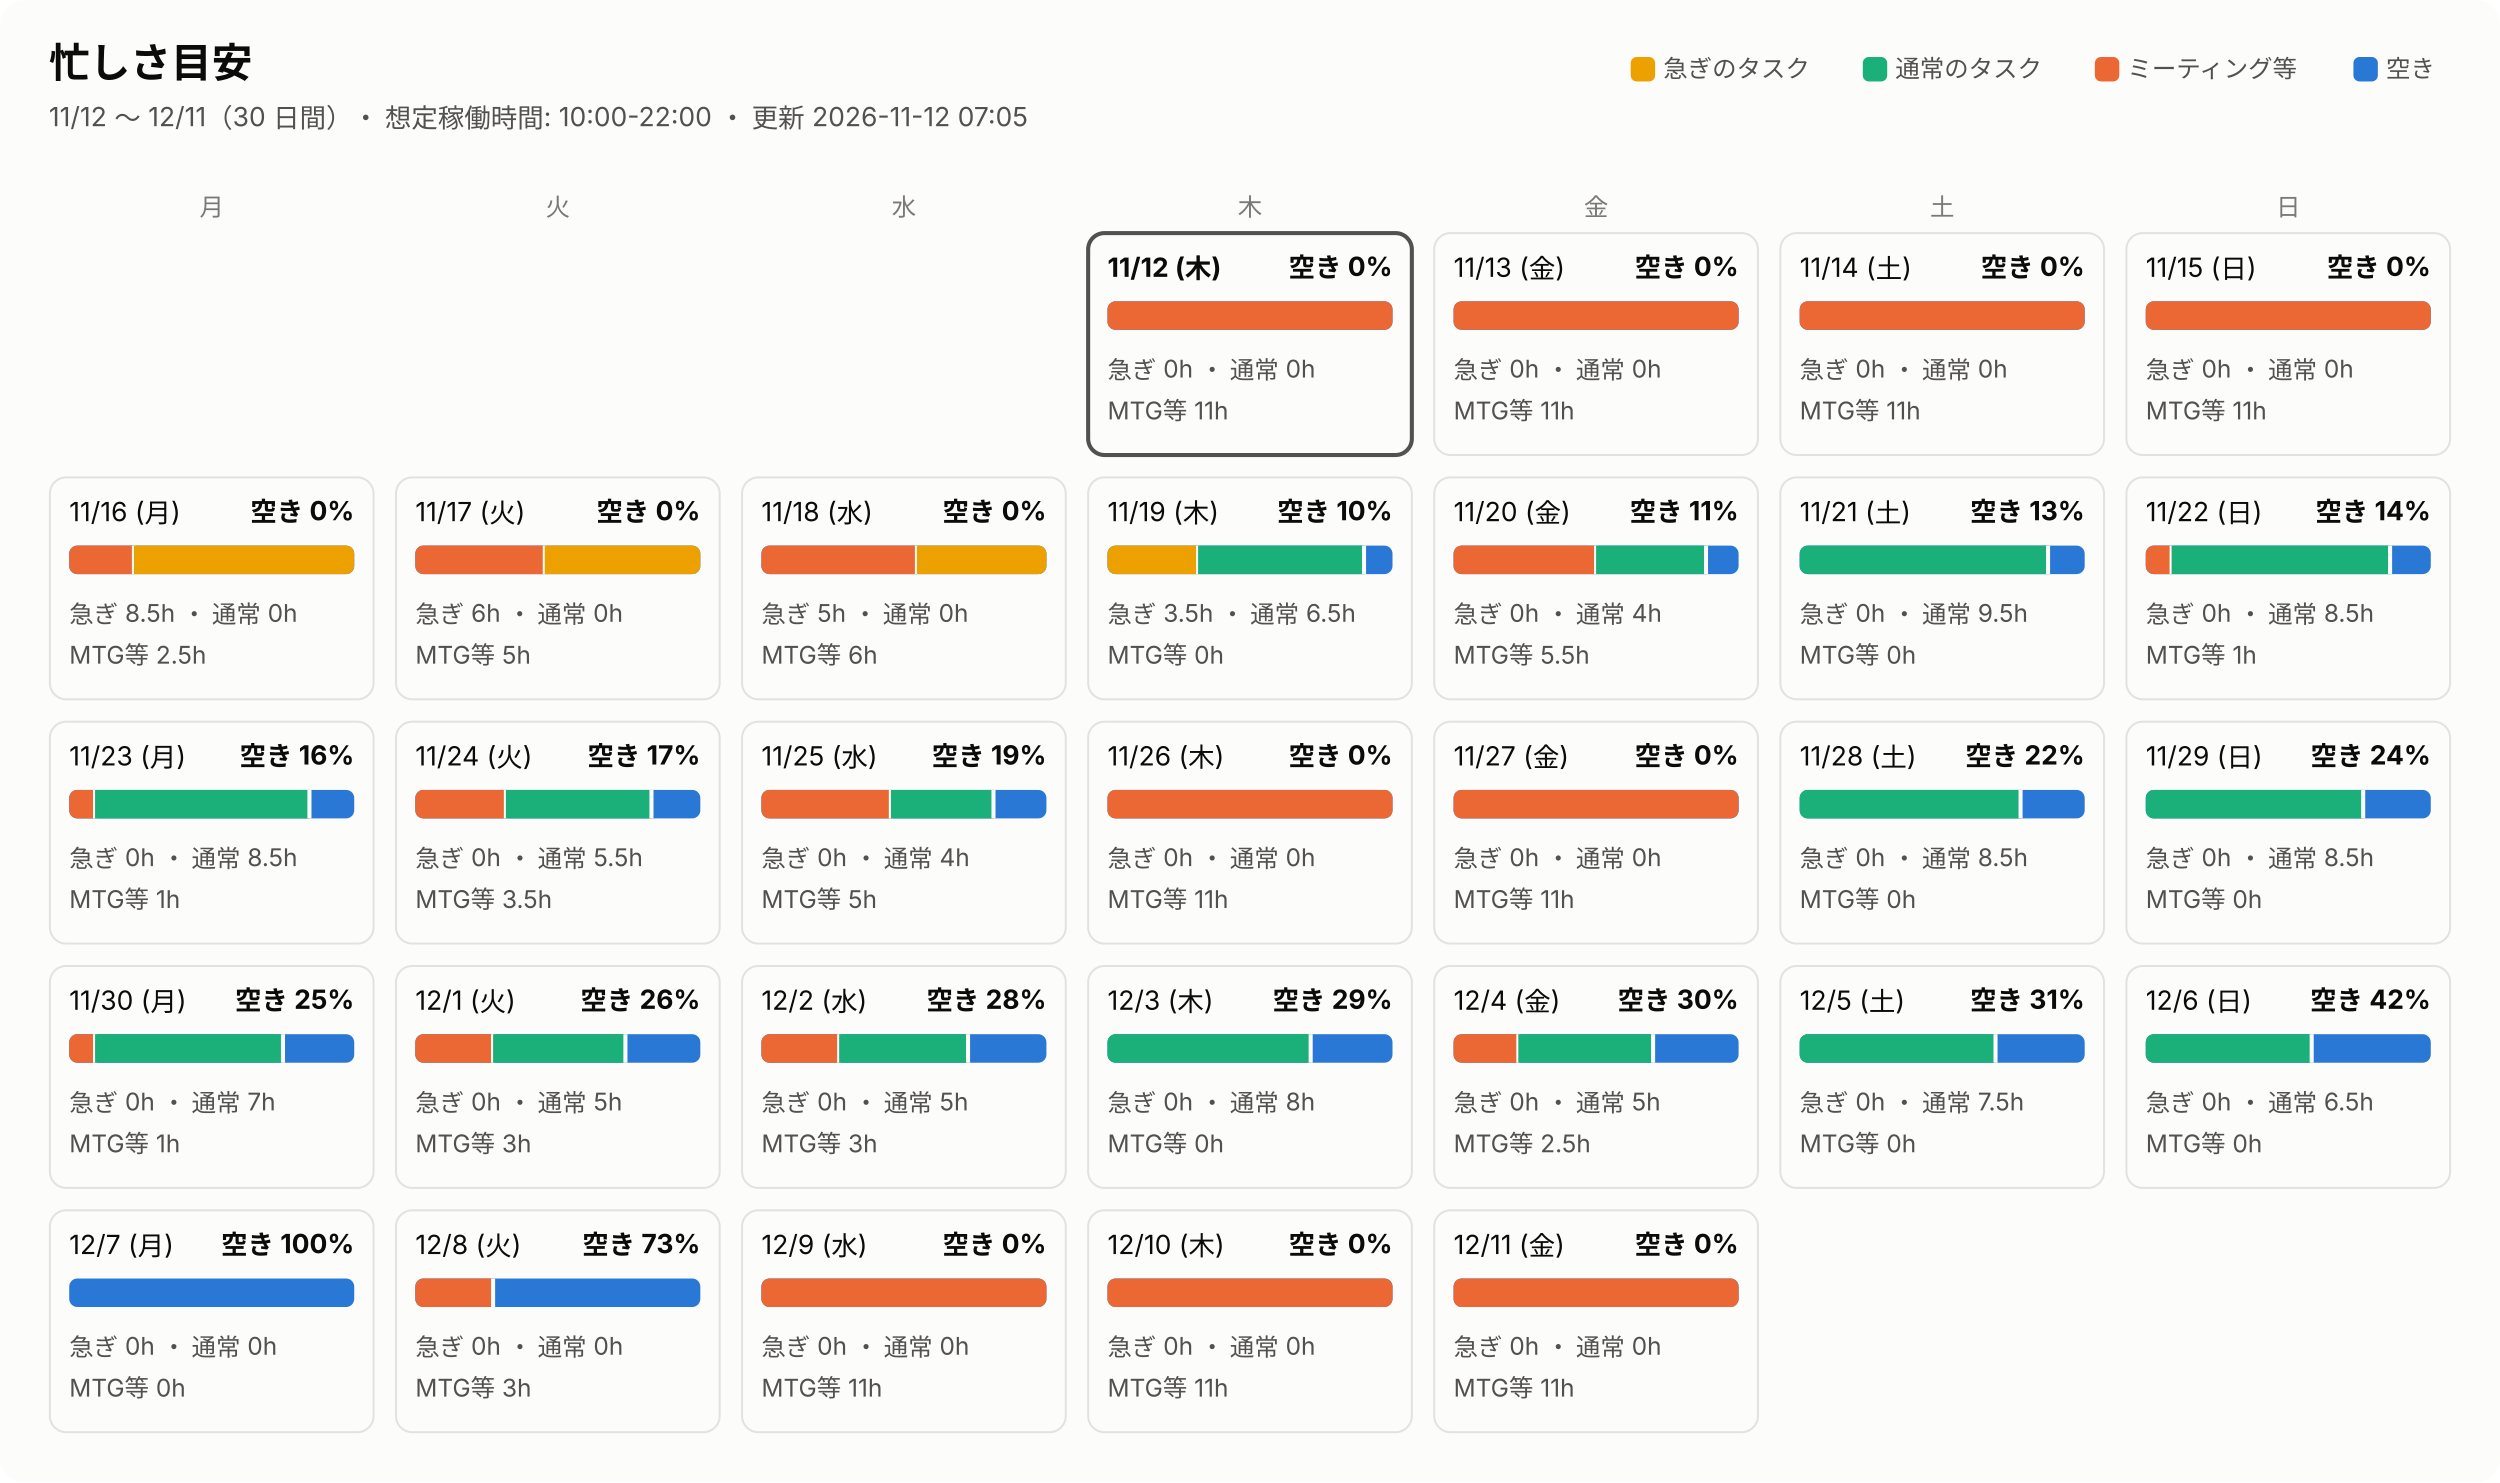
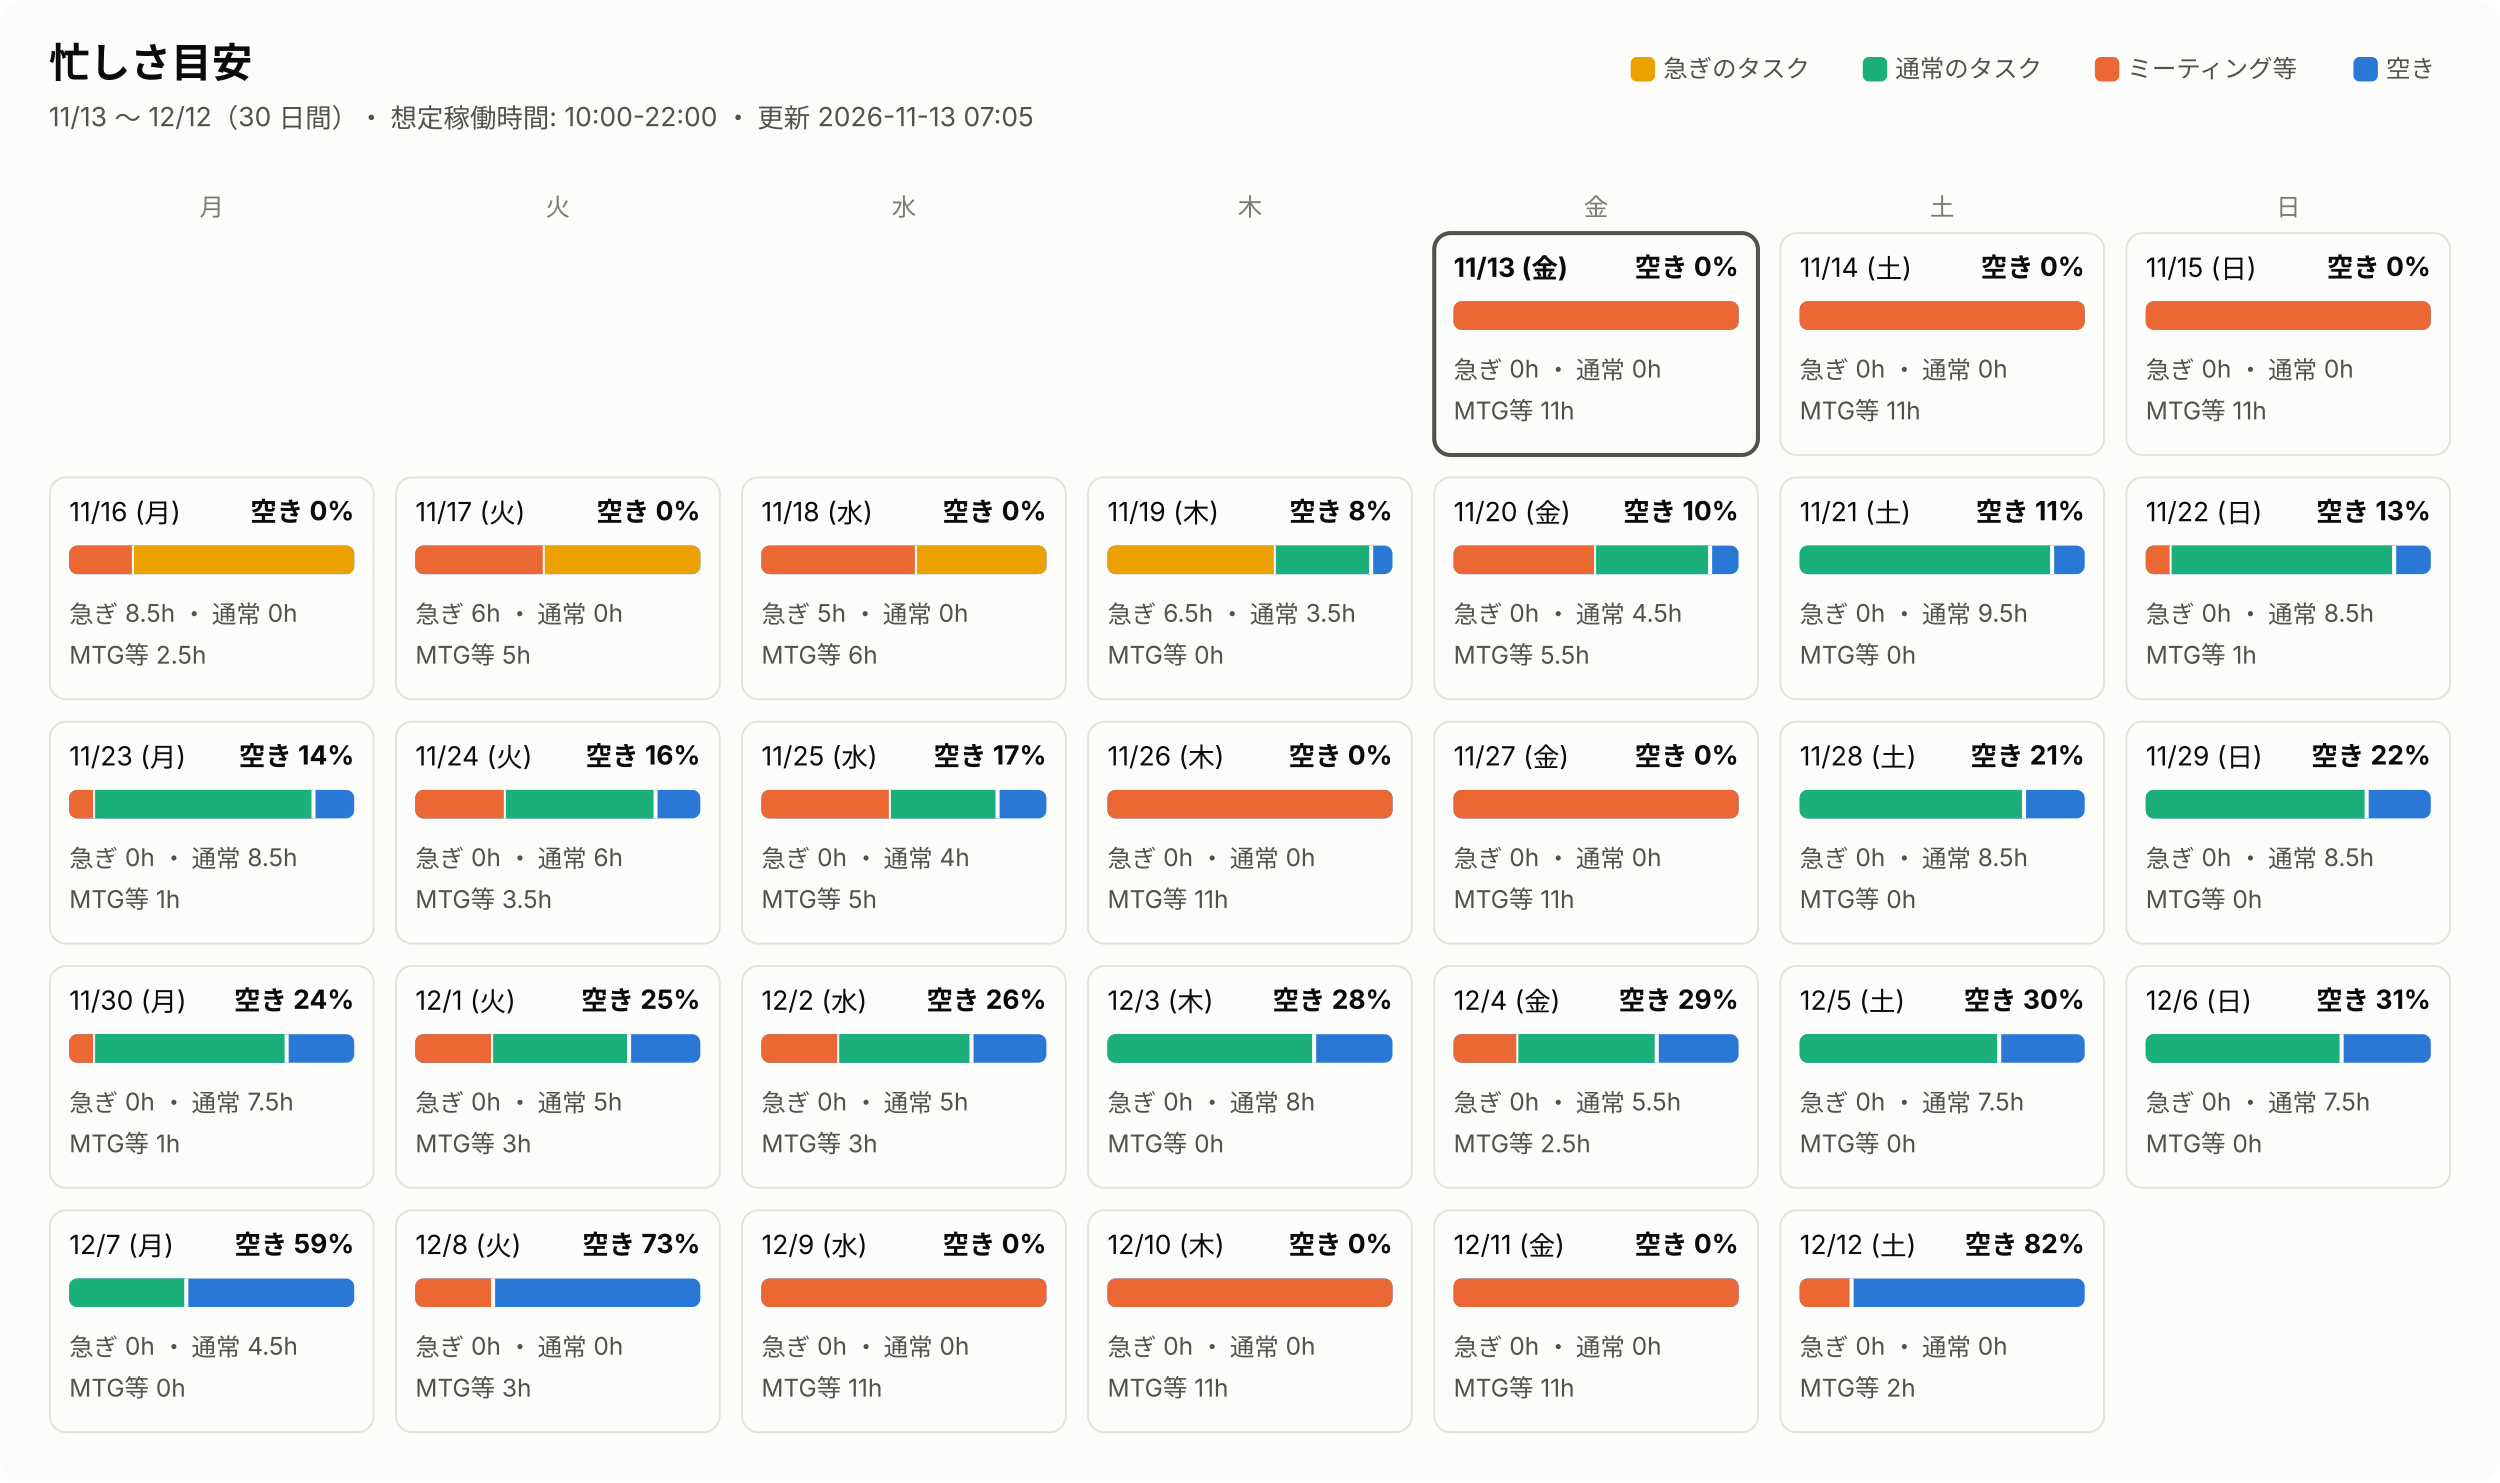
<svg xmlns="http://www.w3.org/2000/svg" viewBox="0 0 1228 728" width="1228" height="728" role="img" aria-label="忙しさ目安" class="viz">
  <style>
    .viz { color-scheme: light dark; }
    .surface { fill: #fcfcfb; }
    .text-1 { fill: #0b0b0b; }
    .text-2 { fill: #52514e; }
    .text-3 { fill: #7a7974; }
    .tasks { fill: #eda100; }
    .flex { fill: #1baf7a; }
    .meetings { fill: #eb6834; }
    .free { fill: #2a78d6; }
    .cell { fill: none; stroke: #e3e2dd; }
    .cell-today { fill: none; stroke: #52514e; }
    .gap { stroke: #fcfcfb; }
    .capmark { stroke: #0b0b0b; }
    .overflow { fill: #d03b3b; }
    text { font-family: -apple-system, BlinkMacSystemFont, "Segoe UI", "Hiragino Sans",
           "Noto Sans JP", "Yu Gothic UI", Meiryo, sans-serif; }
    @media (prefers-color-scheme: dark) {
      .surface { fill: #1a1a19; }
      .text-1 { fill: #f0efec; }
      .text-2 { fill: #c3c2b7; }
      .text-3 { fill: #8f8e87; }
      .tasks { fill: #c98500; }
      .flex { fill: #199e70; }
      .meetings { fill: #d95926; }
      .free { fill: #3987e5; }
      .cell { stroke: #333331; }
      .cell-today { stroke: #c3c2b7; }
      .gap { stroke: #1a1a19; }
      .capmark { stroke: #f0efec; }
      .overflow { fill: #e66767; }
    }
</style>
  <rect class="surface" x="0" y="0" width="1228" height="728" rx="12" />
  <text class="text-1" x="24" y="38" font-size="20" font-weight="700">忙しさ目安</text>
-   <text class="text-2" x="24" y="62" font-size="13">11/12 〜 12/11（30 日間）・ 想定稼働時間: 10:00-22:00 ・ 更新 2026-11-12 07:05</text>
+   <text class="text-2" x="24" y="62" font-size="13">11/13 〜 12/12（30 日間）・ 想定稼働時間: 10:00-22:00 ・ 更新 2026-11-13 07:05</text>
  <rect class="tasks" x="801" y="28" width="12" height="12" rx="3" />
  <text class="text-2" x="817" y="38" font-size="12">急ぎのタスク</text>
  <rect class="flex" x="915" y="28" width="12" height="12" rx="3" />
  <text class="text-2" x="931" y="38" font-size="12">通常のタスク</text>
  <rect class="meetings" x="1029" y="28" width="12" height="12" rx="3" />
  <text class="text-2" x="1045" y="38" font-size="12">ミーティング等</text>
  <rect class="free" x="1156" y="28" width="12" height="12" rx="3" />
  <text class="text-2" x="1172" y="38" font-size="12">空き</text>
  <text class="text-3" x="104.0" y="106" text-anchor="middle" font-size="12">月</text>
  <text class="text-3" x="274.0" y="106" text-anchor="middle" font-size="12">火</text>
  <text class="text-3" x="444.0" y="106" text-anchor="middle" font-size="12">水</text>
  <text class="text-3" x="614.0" y="106" text-anchor="middle" font-size="12">木</text>
  <text class="text-3" x="784.0" y="106" text-anchor="middle" font-size="12">金</text>
  <text class="text-3" x="954.0" y="106" text-anchor="middle" font-size="12">土</text>
  <text class="text-3" x="1124.0" y="106" text-anchor="middle" font-size="12">日</text>
  <g>
-     <rect class="cell-today" stroke-width="2" x="534.5" y="114.5" width="159" height="109" rx="8" />
-     <text class="text-1" x="544" y="136" font-size="13" font-weight="700">11/12 (木)</text>
-     <text class="text-1" x="684" y="136" text-anchor="end" font-size="13" font-weight="700">空き 0%</text>
+     <rect class="cell-today" stroke-width="2" x="704.5" y="114.5" width="159" height="109" rx="8" />
+     <text class="text-1" x="714" y="136" font-size="13" font-weight="700">11/13 (金)</text>
+     <text class="text-1" x="854" y="136" text-anchor="end" font-size="13" font-weight="700">空き 0%</text>
    <clipPath id="c0">
-       <rect x="544.0" y="148" width="140" height="14" rx="4" />
+       <rect x="714.0" y="148" width="140" height="14" rx="4" />
    </clipPath>
    <g clip-path="url(#c0)">
-       <rect class="free" x="544.0" y="148" width="140" height="14" />
-       <rect class="meetings" x="544.0" y="148" width="140.0" height="14" />
-     </g>
-     <text class="text-2" x="544" y="186" font-size="12">急ぎ 0h ・ 通常 0h</text>
-     <text class="text-2" x="544" y="206" font-size="12">MTG等 11h</text>
-   </g>
-   <g>
-     <rect class="cell" stroke-width="1" x="704.5" y="114.5" width="159" height="109" rx="8" />
-     <text class="text-1" x="714" y="136" font-size="13">11/13 (金)</text>
-     <text class="text-1" x="854" y="136" text-anchor="end" font-size="13" font-weight="700">空き 0%</text>
-     <clipPath id="c1">
-       <rect x="714.0" y="148" width="140" height="14" rx="4" />
-     </clipPath>
-     <g clip-path="url(#c1)">
      <rect class="free" x="714.0" y="148" width="140" height="14" />
      <rect class="meetings" x="714.0" y="148" width="140.0" height="14" />
    </g>
    <text class="text-2" x="714" y="186" font-size="12">急ぎ 0h ・ 通常 0h</text>
    <text class="text-2" x="714" y="206" font-size="12">MTG等 11h</text>
  </g>
  <g>
    <rect class="cell" stroke-width="1" x="874.5" y="114.5" width="159" height="109" rx="8" />
    <text class="text-1" x="884" y="136" font-size="13">11/14 (土)</text>
    <text class="text-1" x="1024" y="136" text-anchor="end" font-size="13" font-weight="700">空き 0%</text>
-     <clipPath id="c2">
+     <clipPath id="c1">
      <rect x="884.0" y="148" width="140" height="14" rx="4" />
    </clipPath>
-     <g clip-path="url(#c2)">
+     <g clip-path="url(#c1)">
      <rect class="free" x="884.0" y="148" width="140" height="14" />
      <rect class="meetings" x="884.0" y="148" width="140.0" height="14" />
    </g>
    <text class="text-2" x="884" y="186" font-size="12">急ぎ 0h ・ 通常 0h</text>
    <text class="text-2" x="884" y="206" font-size="12">MTG等 11h</text>
  </g>
  <g>
    <rect class="cell" stroke-width="1" x="1044.5" y="114.5" width="159" height="109" rx="8" />
    <text class="text-1" x="1054" y="136" font-size="13">11/15 (日)</text>
    <text class="text-1" x="1194" y="136" text-anchor="end" font-size="13" font-weight="700">空き 0%</text>
-     <clipPath id="c3">
+     <clipPath id="c2">
      <rect x="1054.0" y="148" width="140" height="14" rx="4" />
    </clipPath>
-     <g clip-path="url(#c3)">
+     <g clip-path="url(#c2)">
      <rect class="free" x="1054.0" y="148" width="140" height="14" />
      <rect class="meetings" x="1054.0" y="148" width="140.0" height="14" />
    </g>
    <text class="text-2" x="1054" y="186" font-size="12">急ぎ 0h ・ 通常 0h</text>
    <text class="text-2" x="1054" y="206" font-size="12">MTG等 11h</text>
  </g>
  <g>
    <rect class="cell" stroke-width="1" x="24.5" y="234.5" width="159" height="109" rx="8" />
    <text class="text-1" x="34" y="256" font-size="13">11/16 (月)</text>
    <text class="text-1" x="174" y="256" text-anchor="end" font-size="13" font-weight="700">空き 0%</text>
-     <clipPath id="c4">
+     <clipPath id="c3">
      <rect x="34.0" y="268" width="140" height="14" rx="4" />
    </clipPath>
-     <g clip-path="url(#c4)">
+     <g clip-path="url(#c3)">
      <rect class="free" x="34.0" y="268" width="140" height="14" />
      <rect class="meetings" x="34.0" y="268" width="31.8" height="14" />
      <line class="gap" stroke-width="2" x1="65.8" y1="268" x2="65.8" y2="282" />
      <rect class="tasks" x="65.8" y="268" width="108.2" height="14" />
    </g>
    <text class="text-2" x="34" y="306" font-size="12">急ぎ 8.5h ・ 通常 0h</text>
    <text class="text-2" x="34" y="326" font-size="12">MTG等 2.5h</text>
  </g>
  <g>
    <rect class="cell" stroke-width="1" x="194.5" y="234.5" width="159" height="109" rx="8" />
    <text class="text-1" x="204" y="256" font-size="13">11/17 (火)</text>
    <text class="text-1" x="344" y="256" text-anchor="end" font-size="13" font-weight="700">空き 0%</text>
-     <clipPath id="c5">
+     <clipPath id="c4">
      <rect x="204.0" y="268" width="140" height="14" rx="4" />
    </clipPath>
-     <g clip-path="url(#c5)">
+     <g clip-path="url(#c4)">
      <rect class="free" x="204.0" y="268" width="140" height="14" />
      <rect class="meetings" x="204.0" y="268" width="63.6" height="14" />
      <line class="gap" stroke-width="2" x1="267.6" y1="268" x2="267.6" y2="282" />
      <rect class="tasks" x="267.6" y="268" width="76.4" height="14" />
    </g>
    <text class="text-2" x="204" y="306" font-size="12">急ぎ 6h ・ 通常 0h</text>
    <text class="text-2" x="204" y="326" font-size="12">MTG等 5h</text>
  </g>
  <g>
    <rect class="cell" stroke-width="1" x="364.5" y="234.5" width="159" height="109" rx="8" />
    <text class="text-1" x="374" y="256" font-size="13">11/18 (水)</text>
    <text class="text-1" x="514" y="256" text-anchor="end" font-size="13" font-weight="700">空き 0%</text>
-     <clipPath id="c6">
+     <clipPath id="c5">
      <rect x="374.0" y="268" width="140" height="14" rx="4" />
    </clipPath>
-     <g clip-path="url(#c6)">
+     <g clip-path="url(#c5)">
      <rect class="free" x="374.0" y="268" width="140" height="14" />
      <rect class="meetings" x="374.0" y="268" width="76.4" height="14" />
      <line class="gap" stroke-width="2" x1="450.4" y1="268" x2="450.4" y2="282" />
      <rect class="tasks" x="450.4" y="268" width="63.6" height="14" />
    </g>
    <text class="text-2" x="374" y="306" font-size="12">急ぎ 5h ・ 通常 0h</text>
    <text class="text-2" x="374" y="326" font-size="12">MTG等 6h</text>
  </g>
  <g>
    <rect class="cell" stroke-width="1" x="534.5" y="234.5" width="159" height="109" rx="8" />
    <text class="text-1" x="544" y="256" font-size="13">11/19 (木)</text>
-     <text class="text-1" x="684" y="256" text-anchor="end" font-size="13" font-weight="700">空き 10%</text>
-     <clipPath id="c7">
+     <text class="text-1" x="684" y="256" text-anchor="end" font-size="13" font-weight="700">空き 8%</text>
+     <clipPath id="c6">
      <rect x="544.0" y="268" width="140" height="14" rx="4" />
    </clipPath>
-     <g clip-path="url(#c7)">
+     <g clip-path="url(#c6)">
      <rect class="free" x="544.0" y="268" width="140" height="14" />
-       <rect class="tasks" x="544.0" y="268" width="44.5" height="14" />
-       <line class="gap" stroke-width="2" x1="588.5" y1="268" x2="588.5" y2="282" />
-       <rect class="flex" x="588.5" y="268" width="81.5" height="14" />
-       <line class="gap" stroke-width="2" x1="670.0" y1="268" x2="670.0" y2="282" />
-     </g>
-     <text class="text-2" x="544" y="306" font-size="12">急ぎ 3.5h ・ 通常 6.5h</text>
+       <rect class="tasks" x="544.0" y="268" width="82.7" height="14" />
+       <line class="gap" stroke-width="2" x1="626.7" y1="268" x2="626.7" y2="282" />
+       <rect class="flex" x="626.7" y="268" width="46.8" height="14" />
+       <line class="gap" stroke-width="2" x1="673.5" y1="268" x2="673.5" y2="282" />
+     </g>
+     <text class="text-2" x="544" y="306" font-size="12">急ぎ 6.5h ・ 通常 3.5h</text>
    <text class="text-2" x="544" y="326" font-size="12">MTG等 0h</text>
  </g>
  <g>
    <rect class="cell" stroke-width="1" x="704.5" y="234.5" width="159" height="109" rx="8" />
    <text class="text-1" x="714" y="256" font-size="13">11/20 (金)</text>
-     <text class="text-1" x="854" y="256" text-anchor="end" font-size="13" font-weight="700">空き 11%</text>
-     <clipPath id="c8">
+     <text class="text-1" x="854" y="256" text-anchor="end" font-size="13" font-weight="700">空き 10%</text>
+     <clipPath id="c7">
      <rect x="714.0" y="268" width="140" height="14" rx="4" />
    </clipPath>
-     <g clip-path="url(#c8)">
+     <g clip-path="url(#c7)">
      <rect class="free" x="714.0" y="268" width="140" height="14" />
      <rect class="meetings" x="714.0" y="268" width="70.0" height="14" />
      <line class="gap" stroke-width="2" x1="784.0" y1="268" x2="784.0" y2="282" />
-       <rect class="flex" x="784.0" y="268" width="54.0" height="14" />
-       <line class="gap" stroke-width="2" x1="838.0" y1="268" x2="838.0" y2="282" />
-     </g>
-     <text class="text-2" x="714" y="306" font-size="12">急ぎ 0h ・ 通常 4h</text>
+       <rect class="flex" x="784.0" y="268" width="56.0" height="14" />
+       <line class="gap" stroke-width="2" x1="840.0" y1="268" x2="840.0" y2="282" />
+     </g>
+     <text class="text-2" x="714" y="306" font-size="12">急ぎ 0h ・ 通常 4.5h</text>
    <text class="text-2" x="714" y="326" font-size="12">MTG等 5.5h</text>
  </g>
  <g>
    <rect class="cell" stroke-width="1" x="874.5" y="234.5" width="159" height="109" rx="8" />
    <text class="text-1" x="884" y="256" font-size="13">11/21 (土)</text>
-     <text class="text-1" x="1024" y="256" text-anchor="end" font-size="13" font-weight="700">空き 13%</text>
-     <clipPath id="c9">
+     <text class="text-1" x="1024" y="256" text-anchor="end" font-size="13" font-weight="700">空き 11%</text>
+     <clipPath id="c8">
      <rect x="884.0" y="268" width="140" height="14" rx="4" />
    </clipPath>
-     <g clip-path="url(#c9)">
+     <g clip-path="url(#c8)">
      <rect class="free" x="884.0" y="268" width="140" height="14" />
-       <rect class="flex" x="884.0" y="268" width="122.0" height="14" />
-       <line class="gap" stroke-width="2" x1="1006.0" y1="268" x2="1006.0" y2="282" />
+       <rect class="flex" x="884.0" y="268" width="124.0" height="14" />
+       <line class="gap" stroke-width="2" x1="1008.0" y1="268" x2="1008.0" y2="282" />
    </g>
    <text class="text-2" x="884" y="306" font-size="12">急ぎ 0h ・ 通常 9.5h</text>
    <text class="text-2" x="884" y="326" font-size="12">MTG等 0h</text>
  </g>
  <g>
    <rect class="cell" stroke-width="1" x="1044.5" y="234.5" width="159" height="109" rx="8" />
    <text class="text-1" x="1054" y="256" font-size="13">11/22 (日)</text>
-     <text class="text-1" x="1194" y="256" text-anchor="end" font-size="13" font-weight="700">空き 14%</text>
-     <clipPath id="c10">
+     <text class="text-1" x="1194" y="256" text-anchor="end" font-size="13" font-weight="700">空き 13%</text>
+     <clipPath id="c9">
      <rect x="1054.0" y="268" width="140" height="14" rx="4" />
    </clipPath>
-     <g clip-path="url(#c10)">
+     <g clip-path="url(#c9)">
      <rect class="free" x="1054.0" y="268" width="140" height="14" />
      <rect class="meetings" x="1054.0" y="268" width="12.7" height="14" />
      <line class="gap" stroke-width="2" x1="1066.7" y1="268" x2="1066.7" y2="282" />
-       <rect class="flex" x="1066.7" y="268" width="107.3" height="14" />
-       <line class="gap" stroke-width="2" x1="1174.0" y1="268" x2="1174.0" y2="282" />
+       <rect class="flex" x="1066.7" y="268" width="109.3" height="14" />
+       <line class="gap" stroke-width="2" x1="1176.0" y1="268" x2="1176.0" y2="282" />
    </g>
    <text class="text-2" x="1054" y="306" font-size="12">急ぎ 0h ・ 通常 8.5h</text>
    <text class="text-2" x="1054" y="326" font-size="12">MTG等 1h</text>
  </g>
  <g>
    <rect class="cell" stroke-width="1" x="24.5" y="354.5" width="159" height="109" rx="8" />
    <text class="text-1" x="34" y="376" font-size="13">11/23 (月)</text>
-     <text class="text-1" x="174" y="376" text-anchor="end" font-size="13" font-weight="700">空き 16%</text>
-     <clipPath id="c11">
+     <text class="text-1" x="174" y="376" text-anchor="end" font-size="13" font-weight="700">空き 14%</text>
+     <clipPath id="c10">
      <rect x="34.0" y="388" width="140" height="14" rx="4" />
    </clipPath>
-     <g clip-path="url(#c11)">
+     <g clip-path="url(#c10)">
      <rect class="free" x="34.0" y="388" width="140" height="14" />
      <rect class="meetings" x="34.0" y="388" width="12.7" height="14" />
      <line class="gap" stroke-width="2" x1="46.7" y1="388" x2="46.7" y2="402" />
-       <rect class="flex" x="46.7" y="388" width="105.3" height="14" />
-       <line class="gap" stroke-width="2" x1="152.0" y1="388" x2="152.0" y2="402" />
+       <rect class="flex" x="46.7" y="388" width="107.3" height="14" />
+       <line class="gap" stroke-width="2" x1="154.0" y1="388" x2="154.0" y2="402" />
    </g>
    <text class="text-2" x="34" y="426" font-size="12">急ぎ 0h ・ 通常 8.5h</text>
    <text class="text-2" x="34" y="446" font-size="12">MTG等 1h</text>
  </g>
  <g>
    <rect class="cell" stroke-width="1" x="194.5" y="354.5" width="159" height="109" rx="8" />
    <text class="text-1" x="204" y="376" font-size="13">11/24 (火)</text>
-     <text class="text-1" x="344" y="376" text-anchor="end" font-size="13" font-weight="700">空き 17%</text>
-     <clipPath id="c12">
+     <text class="text-1" x="344" y="376" text-anchor="end" font-size="13" font-weight="700">空き 16%</text>
+     <clipPath id="c11">
      <rect x="204.0" y="388" width="140" height="14" rx="4" />
    </clipPath>
-     <g clip-path="url(#c12)">
+     <g clip-path="url(#c11)">
      <rect class="free" x="204.0" y="388" width="140" height="14" />
      <rect class="meetings" x="204.0" y="388" width="44.5" height="14" />
      <line class="gap" stroke-width="2" x1="248.5" y1="388" x2="248.5" y2="402" />
-       <rect class="flex" x="248.5" y="388" width="71.5" height="14" />
-       <line class="gap" stroke-width="2" x1="320.0" y1="388" x2="320.0" y2="402" />
-     </g>
-     <text class="text-2" x="204" y="426" font-size="12">急ぎ 0h ・ 通常 5.5h</text>
+       <rect class="flex" x="248.5" y="388" width="73.5" height="14" />
+       <line class="gap" stroke-width="2" x1="322.0" y1="388" x2="322.0" y2="402" />
+     </g>
+     <text class="text-2" x="204" y="426" font-size="12">急ぎ 0h ・ 通常 6h</text>
    <text class="text-2" x="204" y="446" font-size="12">MTG等 3.5h</text>
  </g>
  <g>
    <rect class="cell" stroke-width="1" x="364.5" y="354.5" width="159" height="109" rx="8" />
    <text class="text-1" x="374" y="376" font-size="13">11/25 (水)</text>
-     <text class="text-1" x="514" y="376" text-anchor="end" font-size="13" font-weight="700">空き 19%</text>
-     <clipPath id="c13">
+     <text class="text-1" x="514" y="376" text-anchor="end" font-size="13" font-weight="700">空き 17%</text>
+     <clipPath id="c12">
      <rect x="374.0" y="388" width="140" height="14" rx="4" />
    </clipPath>
-     <g clip-path="url(#c13)">
+     <g clip-path="url(#c12)">
      <rect class="free" x="374.0" y="388" width="140" height="14" />
      <rect class="meetings" x="374.0" y="388" width="63.6" height="14" />
      <line class="gap" stroke-width="2" x1="437.6" y1="388" x2="437.6" y2="402" />
-       <rect class="flex" x="437.6" y="388" width="50.4" height="14" />
-       <line class="gap" stroke-width="2" x1="488.0" y1="388" x2="488.0" y2="402" />
+       <rect class="flex" x="437.6" y="388" width="52.4" height="14" />
+       <line class="gap" stroke-width="2" x1="490.0" y1="388" x2="490.0" y2="402" />
    </g>
    <text class="text-2" x="374" y="426" font-size="12">急ぎ 0h ・ 通常 4h</text>
    <text class="text-2" x="374" y="446" font-size="12">MTG等 5h</text>
  </g>
  <g>
    <rect class="cell" stroke-width="1" x="534.5" y="354.5" width="159" height="109" rx="8" />
    <text class="text-1" x="544" y="376" font-size="13">11/26 (木)</text>
    <text class="text-1" x="684" y="376" text-anchor="end" font-size="13" font-weight="700">空き 0%</text>
-     <clipPath id="c14">
+     <clipPath id="c13">
      <rect x="544.0" y="388" width="140" height="14" rx="4" />
    </clipPath>
-     <g clip-path="url(#c14)">
+     <g clip-path="url(#c13)">
      <rect class="free" x="544.0" y="388" width="140" height="14" />
      <rect class="meetings" x="544.0" y="388" width="140.0" height="14" />
    </g>
    <text class="text-2" x="544" y="426" font-size="12">急ぎ 0h ・ 通常 0h</text>
    <text class="text-2" x="544" y="446" font-size="12">MTG等 11h</text>
  </g>
  <g>
    <rect class="cell" stroke-width="1" x="704.5" y="354.5" width="159" height="109" rx="8" />
    <text class="text-1" x="714" y="376" font-size="13">11/27 (金)</text>
    <text class="text-1" x="854" y="376" text-anchor="end" font-size="13" font-weight="700">空き 0%</text>
-     <clipPath id="c15">
+     <clipPath id="c14">
      <rect x="714.0" y="388" width="140" height="14" rx="4" />
    </clipPath>
-     <g clip-path="url(#c15)">
+     <g clip-path="url(#c14)">
      <rect class="free" x="714.0" y="388" width="140" height="14" />
      <rect class="meetings" x="714.0" y="388" width="140.0" height="14" />
    </g>
    <text class="text-2" x="714" y="426" font-size="12">急ぎ 0h ・ 通常 0h</text>
    <text class="text-2" x="714" y="446" font-size="12">MTG等 11h</text>
  </g>
  <g>
    <rect class="cell" stroke-width="1" x="874.5" y="354.5" width="159" height="109" rx="8" />
    <text class="text-1" x="884" y="376" font-size="13">11/28 (土)</text>
-     <text class="text-1" x="1024" y="376" text-anchor="end" font-size="13" font-weight="700">空き 22%</text>
-     <clipPath id="c16">
+     <text class="text-1" x="1024" y="376" text-anchor="end" font-size="13" font-weight="700">空き 21%</text>
+     <clipPath id="c15">
      <rect x="884.0" y="388" width="140" height="14" rx="4" />
    </clipPath>
-     <g clip-path="url(#c16)">
+     <g clip-path="url(#c15)">
      <rect class="free" x="884.0" y="388" width="140" height="14" />
-       <rect class="flex" x="884.0" y="388" width="108.5" height="14" />
-       <line class="gap" stroke-width="2" x1="992.5" y1="388" x2="992.5" y2="402" />
+       <rect class="flex" x="884.0" y="388" width="110.2" height="14" />
+       <line class="gap" stroke-width="2" x1="994.2" y1="388" x2="994.2" y2="402" />
    </g>
    <text class="text-2" x="884" y="426" font-size="12">急ぎ 0h ・ 通常 8.5h</text>
    <text class="text-2" x="884" y="446" font-size="12">MTG等 0h</text>
  </g>
  <g>
    <rect class="cell" stroke-width="1" x="1044.5" y="354.5" width="159" height="109" rx="8" />
    <text class="text-1" x="1054" y="376" font-size="13">11/29 (日)</text>
-     <text class="text-1" x="1194" y="376" text-anchor="end" font-size="13" font-weight="700">空き 24%</text>
-     <clipPath id="c17">
+     <text class="text-1" x="1194" y="376" text-anchor="end" font-size="13" font-weight="700">空き 22%</text>
+     <clipPath id="c16">
      <rect x="1054.0" y="388" width="140" height="14" rx="4" />
    </clipPath>
-     <g clip-path="url(#c17)">
+     <g clip-path="url(#c16)">
      <rect class="free" x="1054.0" y="388" width="140" height="14" />
-       <rect class="flex" x="1054.0" y="388" width="106.7" height="14" />
-       <line class="gap" stroke-width="2" x1="1160.8" y1="388" x2="1160.8" y2="402" />
+       <rect class="flex" x="1054.0" y="388" width="108.5" height="14" />
+       <line class="gap" stroke-width="2" x1="1162.5" y1="388" x2="1162.5" y2="402" />
    </g>
    <text class="text-2" x="1054" y="426" font-size="12">急ぎ 0h ・ 通常 8.5h</text>
    <text class="text-2" x="1054" y="446" font-size="12">MTG等 0h</text>
  </g>
  <g>
    <rect class="cell" stroke-width="1" x="24.5" y="474.5" width="159" height="109" rx="8" />
    <text class="text-1" x="34" y="496" font-size="13">11/30 (月)</text>
-     <text class="text-1" x="174" y="496" text-anchor="end" font-size="13" font-weight="700">空き 25%</text>
-     <clipPath id="c18">
+     <text class="text-1" x="174" y="496" text-anchor="end" font-size="13" font-weight="700">空き 24%</text>
+     <clipPath id="c17">
      <rect x="34.0" y="508" width="140" height="14" rx="4" />
    </clipPath>
-     <g clip-path="url(#c18)">
+     <g clip-path="url(#c17)">
      <rect class="free" x="34.0" y="508" width="140" height="14" />
      <rect class="meetings" x="34.0" y="508" width="12.7" height="14" />
      <line class="gap" stroke-width="2" x1="46.7" y1="508" x2="46.7" y2="522" />
-       <rect class="flex" x="46.7" y="508" width="92.3" height="14" />
-       <line class="gap" stroke-width="2" x1="139.0" y1="508" x2="139.0" y2="522" />
-     </g>
-     <text class="text-2" x="34" y="546" font-size="12">急ぎ 0h ・ 通常 7h</text>
+       <rect class="flex" x="46.7" y="508" width="94.0" height="14" />
+       <line class="gap" stroke-width="2" x1="140.8" y1="508" x2="140.8" y2="522" />
+     </g>
+     <text class="text-2" x="34" y="546" font-size="12">急ぎ 0h ・ 通常 7.5h</text>
    <text class="text-2" x="34" y="566" font-size="12">MTG等 1h</text>
  </g>
  <g>
    <rect class="cell" stroke-width="1" x="194.5" y="474.5" width="159" height="109" rx="8" />
    <text class="text-1" x="204" y="496" font-size="13">12/1 (火)</text>
-     <text class="text-1" x="344" y="496" text-anchor="end" font-size="13" font-weight="700">空き 26%</text>
-     <clipPath id="c19">
+     <text class="text-1" x="344" y="496" text-anchor="end" font-size="13" font-weight="700">空き 25%</text>
+     <clipPath id="c18">
      <rect x="204.0" y="508" width="140" height="14" rx="4" />
    </clipPath>
-     <g clip-path="url(#c19)">
+     <g clip-path="url(#c18)">
      <rect class="free" x="204.0" y="508" width="140" height="14" />
      <rect class="meetings" x="204.0" y="508" width="38.2" height="14" />
      <line class="gap" stroke-width="2" x1="242.2" y1="508" x2="242.2" y2="522" />
-       <rect class="flex" x="242.2" y="508" width="65.1" height="14" />
-       <line class="gap" stroke-width="2" x1="307.2" y1="508" x2="307.2" y2="522" />
+       <rect class="flex" x="242.2" y="508" width="66.8" height="14" />
+       <line class="gap" stroke-width="2" x1="309.0" y1="508" x2="309.0" y2="522" />
    </g>
    <text class="text-2" x="204" y="546" font-size="12">急ぎ 0h ・ 通常 5h</text>
    <text class="text-2" x="204" y="566" font-size="12">MTG等 3h</text>
  </g>
  <g>
    <rect class="cell" stroke-width="1" x="364.5" y="474.5" width="159" height="109" rx="8" />
    <text class="text-1" x="374" y="496" font-size="13">12/2 (水)</text>
-     <text class="text-1" x="514" y="496" text-anchor="end" font-size="13" font-weight="700">空き 28%</text>
-     <clipPath id="c20">
+     <text class="text-1" x="514" y="496" text-anchor="end" font-size="13" font-weight="700">空き 26%</text>
+     <clipPath id="c19">
      <rect x="374.0" y="508" width="140" height="14" rx="4" />
    </clipPath>
-     <g clip-path="url(#c20)">
+     <g clip-path="url(#c19)">
      <rect class="free" x="374.0" y="508" width="140" height="14" />
      <rect class="meetings" x="374.0" y="508" width="38.2" height="14" />
      <line class="gap" stroke-width="2" x1="412.2" y1="508" x2="412.2" y2="522" />
-       <rect class="flex" x="412.2" y="508" width="63.3" height="14" />
-       <line class="gap" stroke-width="2" x1="475.5" y1="508" x2="475.5" y2="522" />
+       <rect class="flex" x="412.2" y="508" width="65.1" height="14" />
+       <line class="gap" stroke-width="2" x1="477.2" y1="508" x2="477.2" y2="522" />
    </g>
    <text class="text-2" x="374" y="546" font-size="12">急ぎ 0h ・ 通常 5h</text>
    <text class="text-2" x="374" y="566" font-size="12">MTG等 3h</text>
  </g>
  <g>
    <rect class="cell" stroke-width="1" x="534.5" y="474.5" width="159" height="109" rx="8" />
    <text class="text-1" x="544" y="496" font-size="13">12/3 (木)</text>
-     <text class="text-1" x="684" y="496" text-anchor="end" font-size="13" font-weight="700">空き 29%</text>
-     <clipPath id="c21">
+     <text class="text-1" x="684" y="496" text-anchor="end" font-size="13" font-weight="700">空き 28%</text>
+     <clipPath id="c20">
      <rect x="544.0" y="508" width="140" height="14" rx="4" />
    </clipPath>
-     <g clip-path="url(#c21)">
+     <g clip-path="url(#c20)">
      <rect class="free" x="544.0" y="508" width="140" height="14" />
-       <rect class="flex" x="544.0" y="508" width="99.8" height="14" />
-       <line class="gap" stroke-width="2" x1="643.8" y1="508" x2="643.8" y2="522" />
+       <rect class="flex" x="544.0" y="508" width="101.5" height="14" />
+       <line class="gap" stroke-width="2" x1="645.5" y1="508" x2="645.5" y2="522" />
    </g>
    <text class="text-2" x="544" y="546" font-size="12">急ぎ 0h ・ 通常 8h</text>
    <text class="text-2" x="544" y="566" font-size="12">MTG等 0h</text>
  </g>
  <g>
    <rect class="cell" stroke-width="1" x="704.5" y="474.5" width="159" height="109" rx="8" />
    <text class="text-1" x="714" y="496" font-size="13">12/4 (金)</text>
-     <text class="text-1" x="854" y="496" text-anchor="end" font-size="13" font-weight="700">空き 30%</text>
-     <clipPath id="c22">
+     <text class="text-1" x="854" y="496" text-anchor="end" font-size="13" font-weight="700">空き 29%</text>
+     <clipPath id="c21">
      <rect x="714.0" y="508" width="140" height="14" rx="4" />
    </clipPath>
-     <g clip-path="url(#c22)">
+     <g clip-path="url(#c21)">
      <rect class="free" x="714.0" y="508" width="140" height="14" />
      <rect class="meetings" x="714.0" y="508" width="31.8" height="14" />
      <line class="gap" stroke-width="2" x1="745.8" y1="508" x2="745.8" y2="522" />
-       <rect class="flex" x="745.8" y="508" width="66.2" height="14" />
-       <line class="gap" stroke-width="2" x1="812.0" y1="508" x2="812.0" y2="522" />
-     </g>
-     <text class="text-2" x="714" y="546" font-size="12">急ぎ 0h ・ 通常 5h</text>
+       <rect class="flex" x="745.8" y="508" width="67.9" height="14" />
+       <line class="gap" stroke-width="2" x1="813.8" y1="508" x2="813.8" y2="522" />
+     </g>
+     <text class="text-2" x="714" y="546" font-size="12">急ぎ 0h ・ 通常 5.5h</text>
    <text class="text-2" x="714" y="566" font-size="12">MTG等 2.5h</text>
  </g>
  <g>
    <rect class="cell" stroke-width="1" x="874.5" y="474.5" width="159" height="109" rx="8" />
    <text class="text-1" x="884" y="496" font-size="13">12/5 (土)</text>
-     <text class="text-1" x="1024" y="496" text-anchor="end" font-size="13" font-weight="700">空き 31%</text>
-     <clipPath id="c23">
+     <text class="text-1" x="1024" y="496" text-anchor="end" font-size="13" font-weight="700">空き 30%</text>
+     <clipPath id="c22">
      <rect x="884.0" y="508" width="140" height="14" rx="4" />
    </clipPath>
-     <g clip-path="url(#c23)">
+     <g clip-path="url(#c22)">
      <rect class="free" x="884.0" y="508" width="140" height="14" />
-       <rect class="flex" x="884.0" y="508" width="96.2" height="14" />
-       <line class="gap" stroke-width="2" x1="980.2" y1="508" x2="980.2" y2="522" />
+       <rect class="flex" x="884.0" y="508" width="98.0" height="14" />
+       <line class="gap" stroke-width="2" x1="982.0" y1="508" x2="982.0" y2="522" />
    </g>
    <text class="text-2" x="884" y="546" font-size="12">急ぎ 0h ・ 通常 7.5h</text>
    <text class="text-2" x="884" y="566" font-size="12">MTG等 0h</text>
  </g>
  <g>
    <rect class="cell" stroke-width="1" x="1044.5" y="474.5" width="159" height="109" rx="8" />
    <text class="text-1" x="1054" y="496" font-size="13">12/6 (日)</text>
-     <text class="text-1" x="1194" y="496" text-anchor="end" font-size="13" font-weight="700">空き 42%</text>
-     <clipPath id="c24">
+     <text class="text-1" x="1194" y="496" text-anchor="end" font-size="13" font-weight="700">空き 31%</text>
+     <clipPath id="c23">
      <rect x="1054.0" y="508" width="140" height="14" rx="4" />
    </clipPath>
-     <g clip-path="url(#c24)">
+     <g clip-path="url(#c23)">
      <rect class="free" x="1054.0" y="508" width="140" height="14" />
-       <rect class="flex" x="1054.0" y="508" width="81.5" height="14" />
-       <line class="gap" stroke-width="2" x1="1135.5" y1="508" x2="1135.5" y2="522" />
-     </g>
-     <text class="text-2" x="1054" y="546" font-size="12">急ぎ 0h ・ 通常 6.5h</text>
+       <rect class="flex" x="1054.0" y="508" width="96.2" height="14" />
+       <line class="gap" stroke-width="2" x1="1150.2" y1="508" x2="1150.2" y2="522" />
+     </g>
+     <text class="text-2" x="1054" y="546" font-size="12">急ぎ 0h ・ 通常 7.5h</text>
    <text class="text-2" x="1054" y="566" font-size="12">MTG等 0h</text>
  </g>
  <g>
    <rect class="cell" stroke-width="1" x="24.5" y="594.5" width="159" height="109" rx="8" />
    <text class="text-1" x="34" y="616" font-size="13">12/7 (月)</text>
-     <text class="text-1" x="174" y="616" text-anchor="end" font-size="13" font-weight="700">空き 100%</text>
-     <clipPath id="c25">
+     <text class="text-1" x="174" y="616" text-anchor="end" font-size="13" font-weight="700">空き 59%</text>
+     <clipPath id="c24">
      <rect x="34.0" y="628" width="140" height="14" rx="4" />
    </clipPath>
-     <g clip-path="url(#c25)">
+     <g clip-path="url(#c24)">
      <rect class="free" x="34.0" y="628" width="140" height="14" />
-     </g>
-     <text class="text-2" x="34" y="666" font-size="12">急ぎ 0h ・ 通常 0h</text>
+       <rect class="flex" x="34.0" y="628" width="57.5" height="14" />
+       <line class="gap" stroke-width="2" x1="91.5" y1="628" x2="91.5" y2="642" />
+     </g>
+     <text class="text-2" x="34" y="666" font-size="12">急ぎ 0h ・ 通常 4.5h</text>
    <text class="text-2" x="34" y="686" font-size="12">MTG等 0h</text>
  </g>
  <g>
    <rect class="cell" stroke-width="1" x="194.5" y="594.5" width="159" height="109" rx="8" />
    <text class="text-1" x="204" y="616" font-size="13">12/8 (火)</text>
    <text class="text-1" x="344" y="616" text-anchor="end" font-size="13" font-weight="700">空き 73%</text>
-     <clipPath id="c26">
+     <clipPath id="c25">
      <rect x="204.0" y="628" width="140" height="14" rx="4" />
    </clipPath>
-     <g clip-path="url(#c26)">
+     <g clip-path="url(#c25)">
      <rect class="free" x="204.0" y="628" width="140" height="14" />
      <rect class="meetings" x="204.0" y="628" width="38.2" height="14" />
      <line class="gap" stroke-width="2" x1="242.2" y1="628" x2="242.2" y2="642" />
    </g>
    <text class="text-2" x="204" y="666" font-size="12">急ぎ 0h ・ 通常 0h</text>
    <text class="text-2" x="204" y="686" font-size="12">MTG等 3h</text>
  </g>
  <g>
    <rect class="cell" stroke-width="1" x="364.5" y="594.5" width="159" height="109" rx="8" />
    <text class="text-1" x="374" y="616" font-size="13">12/9 (水)</text>
    <text class="text-1" x="514" y="616" text-anchor="end" font-size="13" font-weight="700">空き 0%</text>
-     <clipPath id="c27">
+     <clipPath id="c26">
      <rect x="374.0" y="628" width="140" height="14" rx="4" />
    </clipPath>
-     <g clip-path="url(#c27)">
+     <g clip-path="url(#c26)">
      <rect class="free" x="374.0" y="628" width="140" height="14" />
      <rect class="meetings" x="374.0" y="628" width="140.0" height="14" />
    </g>
    <text class="text-2" x="374" y="666" font-size="12">急ぎ 0h ・ 通常 0h</text>
    <text class="text-2" x="374" y="686" font-size="12">MTG等 11h</text>
  </g>
  <g>
    <rect class="cell" stroke-width="1" x="534.5" y="594.5" width="159" height="109" rx="8" />
    <text class="text-1" x="544" y="616" font-size="13">12/10 (木)</text>
    <text class="text-1" x="684" y="616" text-anchor="end" font-size="13" font-weight="700">空き 0%</text>
-     <clipPath id="c28">
+     <clipPath id="c27">
      <rect x="544.0" y="628" width="140" height="14" rx="4" />
    </clipPath>
-     <g clip-path="url(#c28)">
+     <g clip-path="url(#c27)">
      <rect class="free" x="544.0" y="628" width="140" height="14" />
      <rect class="meetings" x="544.0" y="628" width="140.0" height="14" />
    </g>
    <text class="text-2" x="544" y="666" font-size="12">急ぎ 0h ・ 通常 0h</text>
    <text class="text-2" x="544" y="686" font-size="12">MTG等 11h</text>
  </g>
  <g>
    <rect class="cell" stroke-width="1" x="704.5" y="594.5" width="159" height="109" rx="8" />
    <text class="text-1" x="714" y="616" font-size="13">12/11 (金)</text>
    <text class="text-1" x="854" y="616" text-anchor="end" font-size="13" font-weight="700">空き 0%</text>
-     <clipPath id="c29">
+     <clipPath id="c28">
      <rect x="714.0" y="628" width="140" height="14" rx="4" />
    </clipPath>
-     <g clip-path="url(#c29)">
+     <g clip-path="url(#c28)">
      <rect class="free" x="714.0" y="628" width="140" height="14" />
      <rect class="meetings" x="714.0" y="628" width="140.0" height="14" />
    </g>
    <text class="text-2" x="714" y="666" font-size="12">急ぎ 0h ・ 通常 0h</text>
    <text class="text-2" x="714" y="686" font-size="12">MTG等 11h</text>
  </g>
+   <g>
+     <rect class="cell" stroke-width="1" x="874.5" y="594.5" width="159" height="109" rx="8" />
+     <text class="text-1" x="884" y="616" font-size="13">12/12 (土)</text>
+     <text class="text-1" x="1024" y="616" text-anchor="end" font-size="13" font-weight="700">空き 82%</text>
+     <clipPath id="c29">
+       <rect x="884.0" y="628" width="140" height="14" rx="4" />
+     </clipPath>
+     <g clip-path="url(#c29)">
+       <rect class="free" x="884.0" y="628" width="140" height="14" />
+       <rect class="meetings" x="884.0" y="628" width="25.5" height="14" />
+       <line class="gap" stroke-width="2" x1="909.5" y1="628" x2="909.5" y2="642" />
+     </g>
+     <text class="text-2" x="884" y="666" font-size="12">急ぎ 0h ・ 通常 0h</text>
+     <text class="text-2" x="884" y="686" font-size="12">MTG等 2h</text>
+   </g>
</svg>
